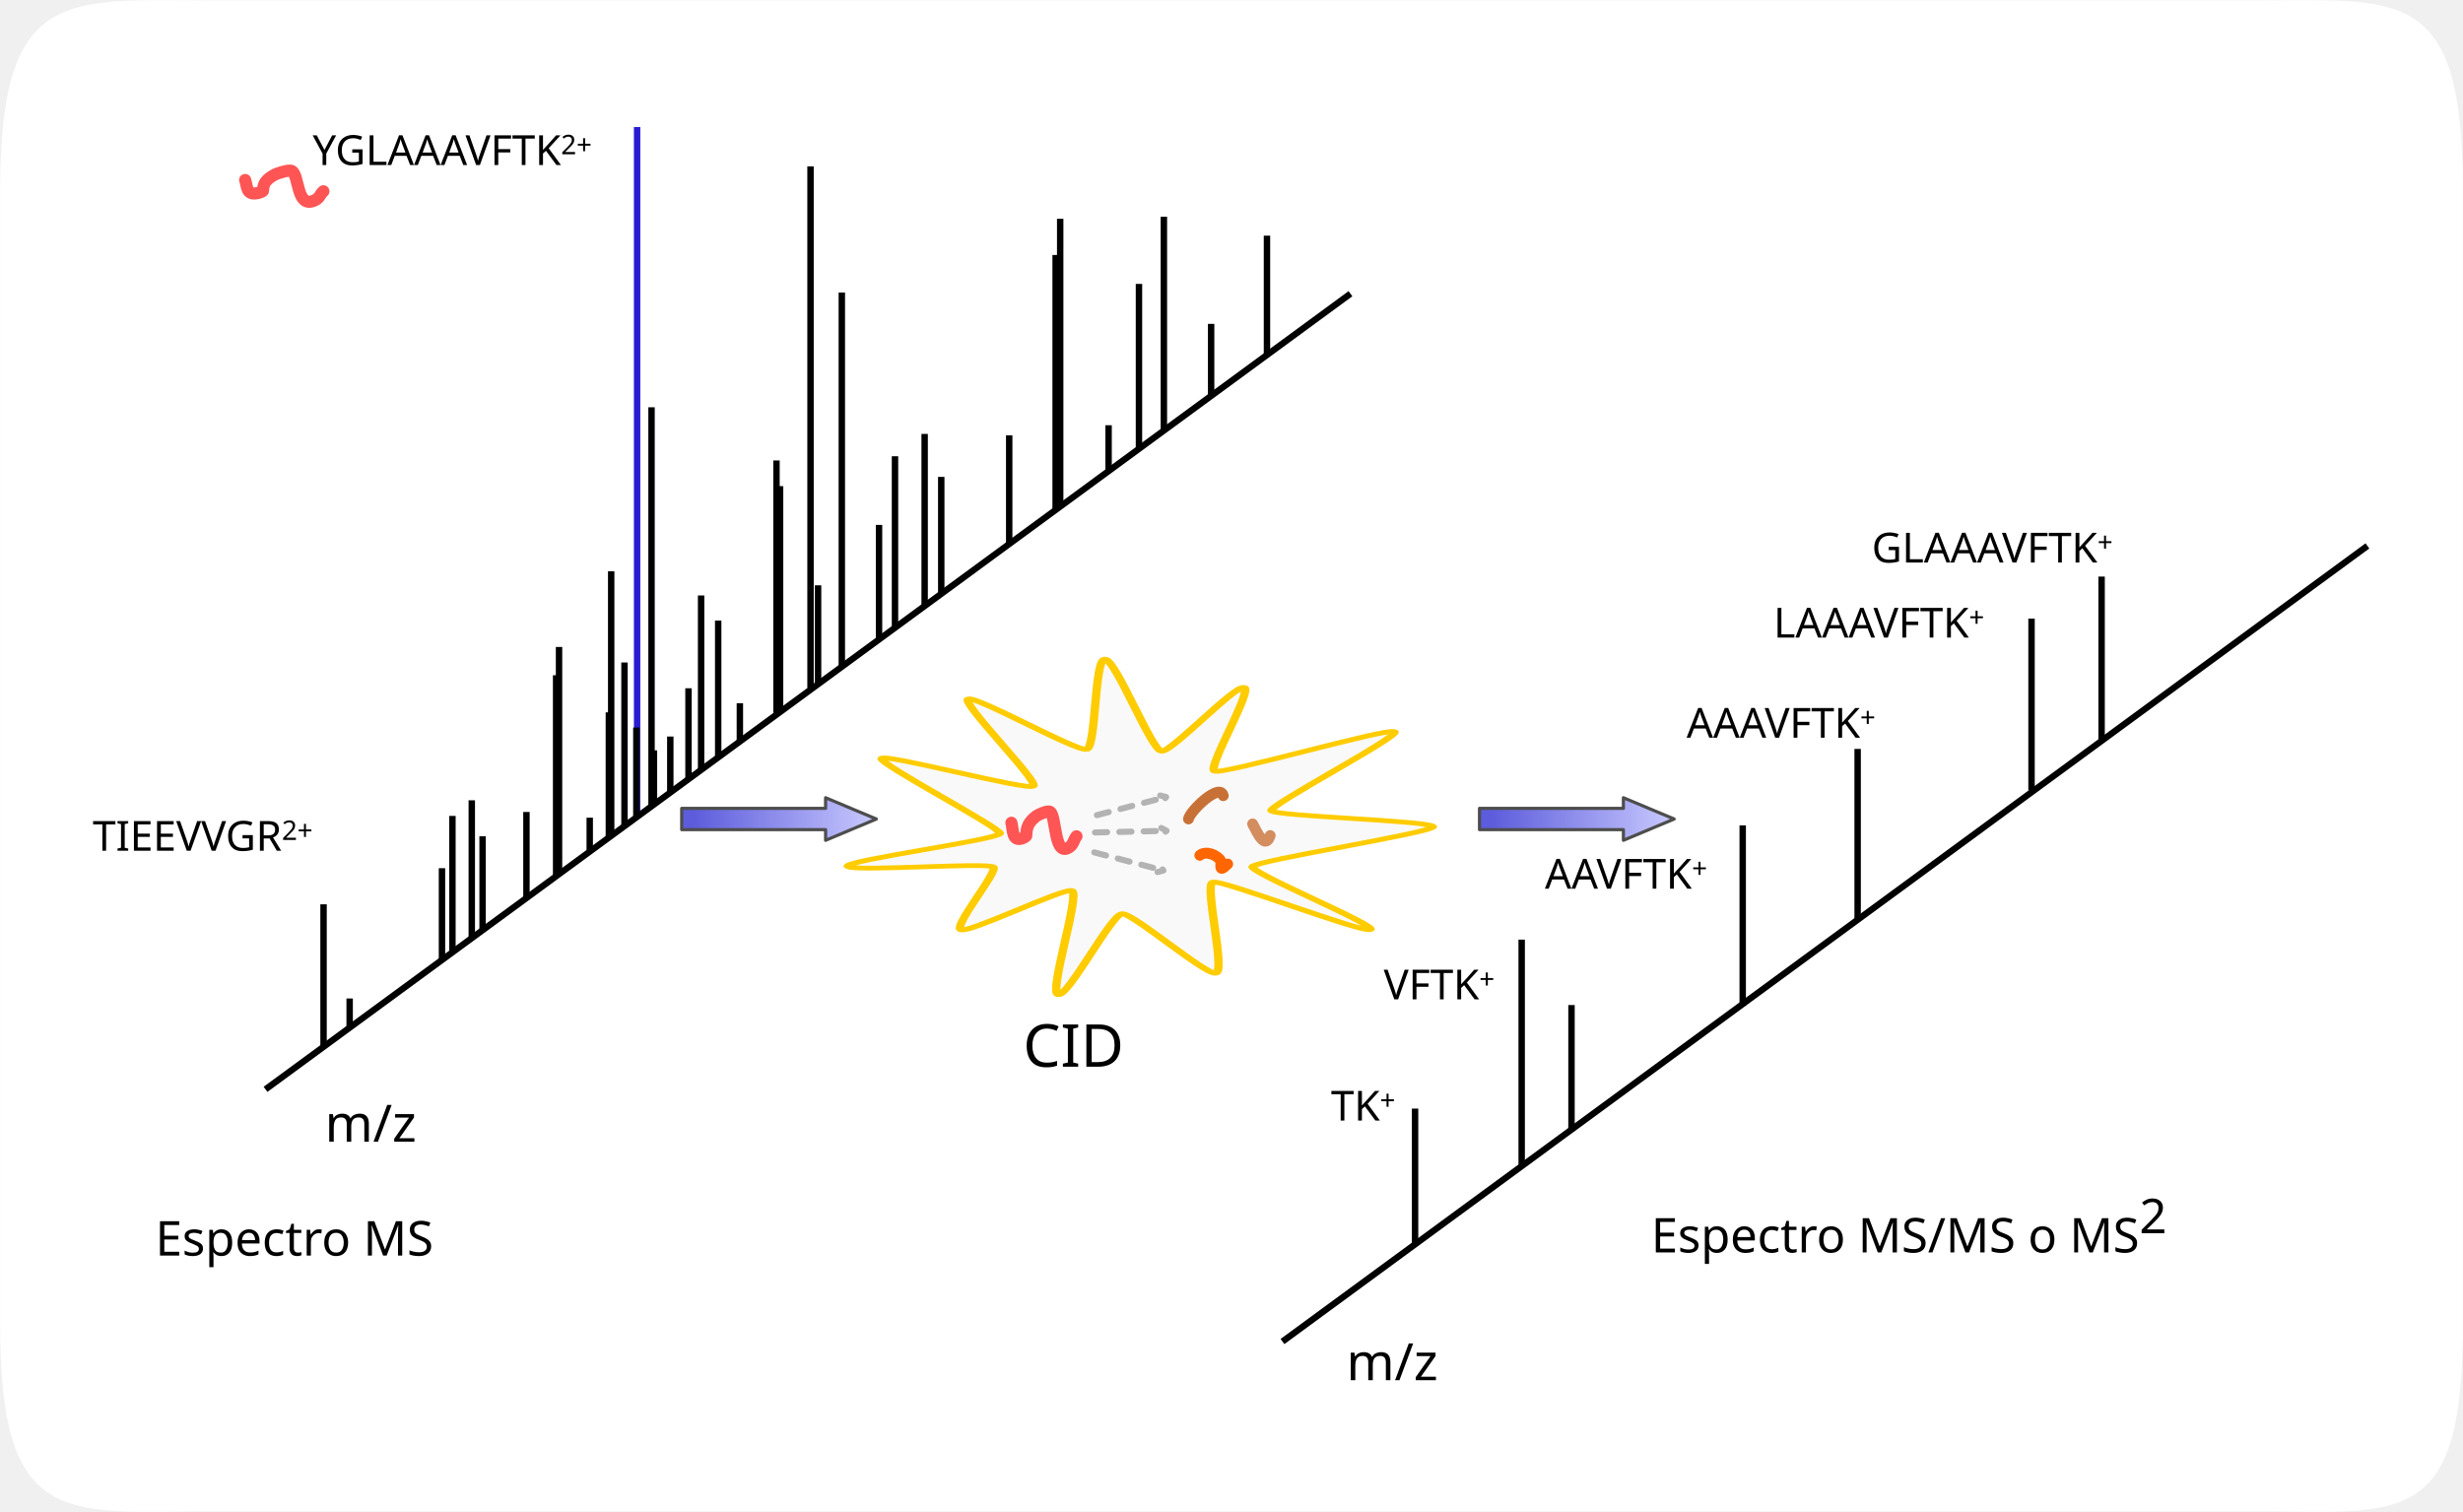
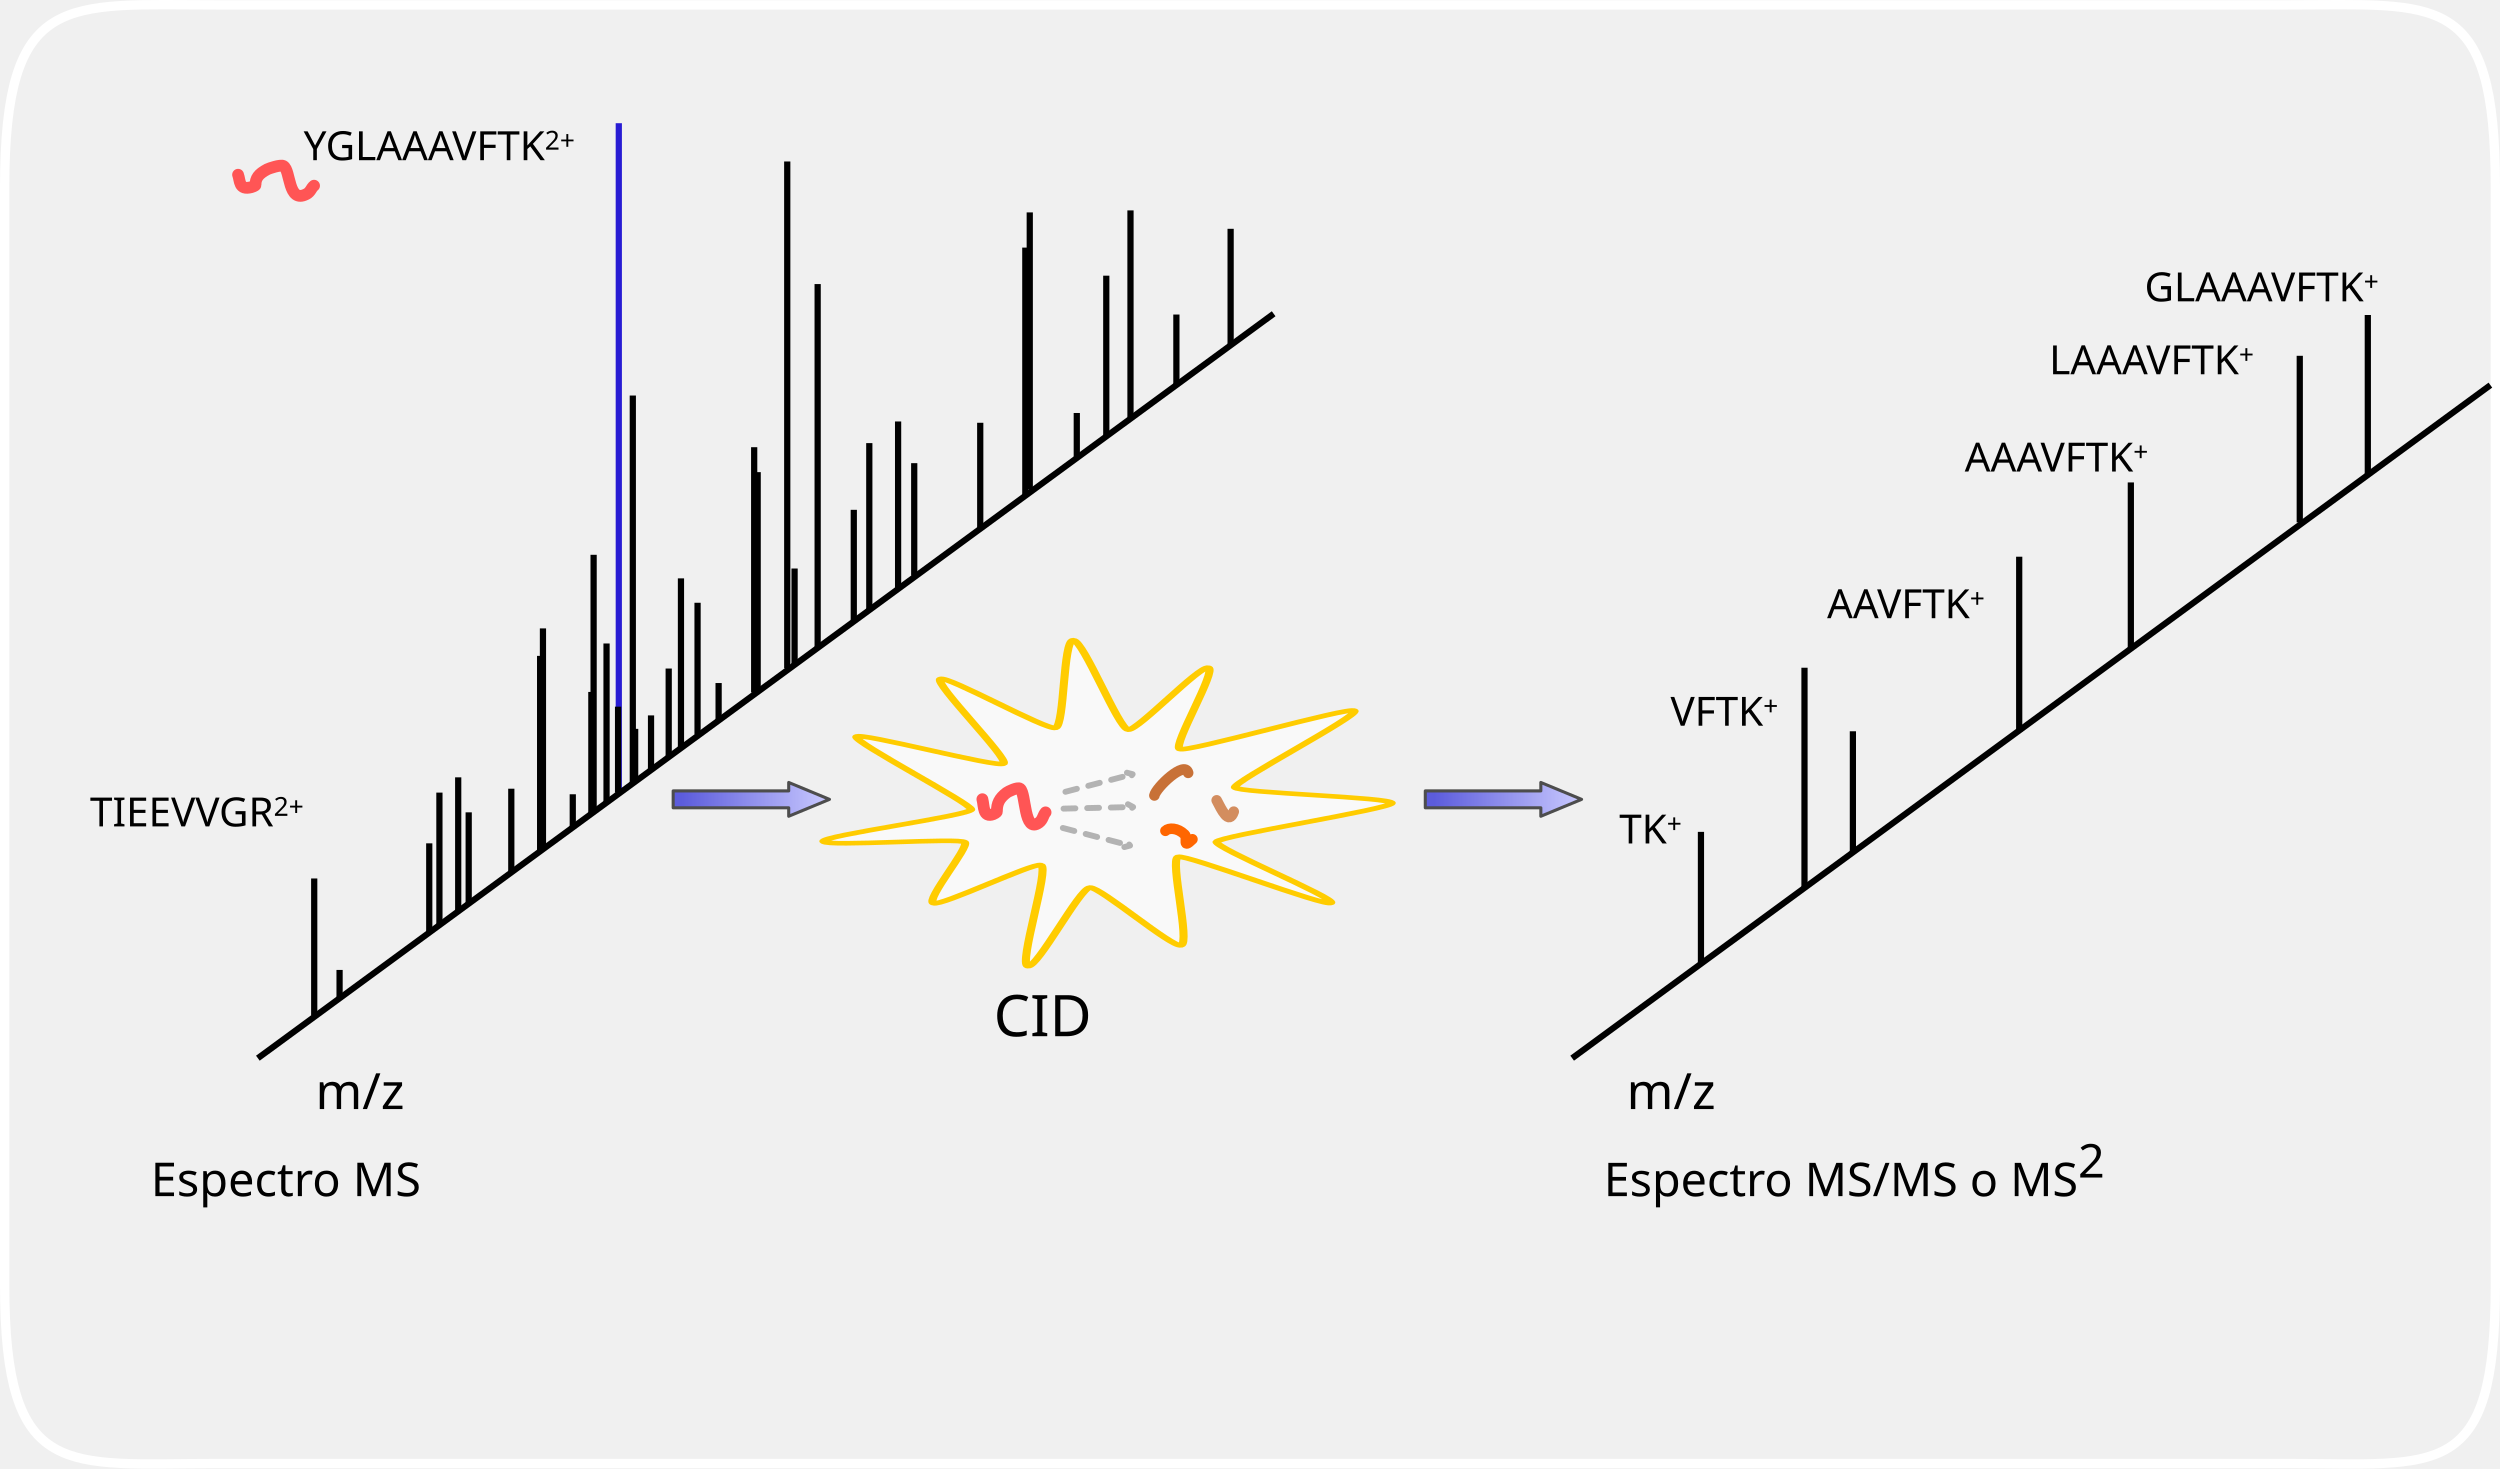
- <svg xmlns="http://www.w3.org/2000/svg" xmlns:xlink="http://www.w3.org/1999/xlink" version="1.1" id="svg4518" height="236.458" width="385.125">
+ <svg xmlns="http://www.w3.org/2000/svg" xmlns:xlink="http://www.w3.org/1999/xlink" version="1.1" id="svg4518" height="236.412" width="402.434">
  <defs id="defs4520">
    <linearGradient y2="482.435" x2="695.982" y1="482.435" x1="579.799" gradientTransform="matrix(1.771434,0,0,1.729166,-697.5996,-339.7945)" gradientUnits="userSpaceOnUse" id="linearGradient5960" xlink:href="#linearGradient4394-9" />
    <linearGradient id="linearGradient4394-9">
      <stop id="stop4396-8" offset="0" style="stop-color:#e0e0e0;stop-opacity:1;" />
      <stop id="stop4398-7" offset="1" style="stop-color:#fffbfb;stop-opacity:1;" />
    </linearGradient>
    <linearGradient xlink:href="#linearGradient4363" id="linearGradient10078" gradientUnits="userSpaceOnUse" gradientTransform="matrix(-0.1992811,-0.1034025,-0.1027998,0.1951975,553.4133,238.8968)" x1="192.358" y1="174.793" x2="251.516" y2="174.793" />
    <linearGradient id="linearGradient4363">
      <stop style="stop-color:#5c5cdc;stop-opacity:1;" offset="0" id="stop4365" />
      <stop style="stop-color:#cacaff;stop-opacity:1;" offset="1" id="stop4367" />
    </linearGradient>
    <clipPath clipPathUnits="userSpaceOnUse" id="clipPath5964">
      <rect style="fill:#ffffff;fill-opacity:1;stroke:#ffffff;stroke-width:0.985;stroke-linecap:square;stroke-linejoin:round;stroke-miterlimit:4;stroke-opacity:1;stroke-dasharray:none;stroke-dashoffset:0" id="rect5966" width="41.689" height="28.009" x="341.976" y="565.616" rx="4.71" ry="4.71" />
    </clipPath>
    <linearGradient xlink:href="#linearGradient4363" id="linearGradient5968" gradientUnits="userSpaceOnUse" gradientTransform="matrix(-0.2244997,-0.00221244,-0.00351977,0.2205844,404.351,540.3191)" x1="192.358" y1="174.793" x2="251.516" y2="174.793" />
    <linearGradient xlink:href="#linearGradient4363" id="linearGradient6529" gradientUnits="userSpaceOnUse" gradientTransform="matrix(-0.2244997,-0.00221244,-0.00351977,0.2205844,404.351,540.3191)" x1="192.358" y1="174.793" x2="251.516" y2="174.793" />
    <linearGradient xlink:href="#linearGradient4363" id="linearGradient6670" gradientUnits="userSpaceOnUse" gradientTransform="matrix(-0.2244997,-0.00221244,-0.00351977,0.2205844,404.351,540.3191)" x1="192.358" y1="174.793" x2="251.516" y2="174.793" />
    <linearGradient xlink:href="#linearGradient4363" id="linearGradient6672" gradientUnits="userSpaceOnUse" gradientTransform="matrix(-0.2244997,-0.00221244,-0.00351977,0.2205844,404.351,540.3191)" x1="192.358" y1="174.793" x2="251.516" y2="174.793" />
    <linearGradient xlink:href="#linearGradient4363-4" id="linearGradient5911" gradientUnits="userSpaceOnUse" gradientTransform="matrix(0.470342,0,0,0.4641396,261.651,253.3505)" x1="192.358" y1="174.793" x2="251.516" y2="174.793" />
    <linearGradient id="linearGradient4363-4">
      <stop style="stop-color:#5c5cdc;stop-opacity:1;" offset="0" id="stop4365-7" />
      <stop style="stop-color:#cacaff;stop-opacity:1;" offset="1" id="stop4367-0" />
    </linearGradient>
-     <linearGradient y2="174.793" x2="251.516" y1="174.793" x1="192.358" gradientTransform="matrix(0.4905888,0,0,0.1944018,238.418,507.3376)" gradientUnits="userSpaceOnUse" id="linearGradient4504" xlink:href="#linearGradient4363-4" />
-     <linearGradient xlink:href="#linearGradient4363-4" id="linearGradient5384" gradientUnits="userSpaceOnUse" gradientTransform="matrix(0.4905888,0,0,0.1944018,363.1685,507.3376)" x1="192.358" y1="174.793" x2="251.516" y2="174.793" />
+     <linearGradient xlink:href="#linearGradient4363-4" id="linearGradient5384" gradientUnits="userSpaceOnUse" gradientTransform="matrix(0.4054718,0,0,0.158743,377.3566,514.1817)" x1="192.358" y1="174.793" x2="251.516" y2="174.793" />
+     <linearGradient xlink:href="#linearGradient4363-4" id="linearGradient4617" gradientUnits="userSpaceOnUse" gradientTransform="matrix(0.4054718,0,0,0.158743,256.2848,514.1817)" x1="192.358" y1="174.793" x2="251.516" y2="174.793" />
  </defs>
-   <g id="layer1" transform="translate(-224.5312,-413.2283)">
-     <path style="fill:#ffffff;fill-opacity:1;stroke:#ffffff;stroke-width:1.5;stroke-linecap:square;stroke-linejoin:round;stroke-miterlimit:4;stroke-opacity:1;stroke-dashoffset:0" d="m 258.031,414.044 318.84,0 c 23.313,0 32.02,-2.395 32.02,29.381 l 0,176.623 c 0,31.776 -8.707,28.792 -32.02,28.792 l -318.84,0 c -23.313,0 -32.739,2.984 -32.739,-28.792 l 0,-176.623 c 0,-31.776 9.425,-29.381 32.739,-29.381 z" id="path5264-5" />
+   <g id="layer1" transform="translate(-224.5423,-413.2534)">
+     <path style="fill:#ffffff;fill-opacity:0.027;stroke:#ffffff;stroke-width:1.5;stroke-linecap:square;stroke-linejoin:round;stroke-miterlimit:4;stroke-opacity:1;stroke-dashoffset:0" d="m 259.51,414.044 333.249,0 c 24.367,0 33.467,-2.395 33.467,29.381 l 0,176.623 c 0,31.776 -9.1,28.792 -33.467,28.792 l -333.249,0 c -24.367,0 -34.218,2.984 -34.218,-28.792 l 0,-176.623 c 0,-31.776 9.851,-29.381 34.218,-29.381 z" id="path5264-5" />
    <path id="path6926-0" d="m 422.64,468.707 0,-18.622" style="fill:none;stroke:#000000;stroke-width:1.002;stroke-linecap:butt;stroke-linejoin:miter;stroke-miterlimit:4;stroke-opacity:1" />
    <path id="path6928-2" d="m 413.909,475.169 c 0,0 0,-11.286 0,-11.286" style="fill:none;stroke:#000000;stroke-width:1.002;stroke-linecap:butt;stroke-linejoin:miter;stroke-miterlimit:4;stroke-opacity:1" />
    <path id="path6930-7" d="m 402.624,483.337 0,-25.707" style="fill:none;stroke:#000000;stroke-width:1.002;stroke-linecap:butt;stroke-linejoin:miter;stroke-miterlimit:4;stroke-opacity:1" />
    <path id="path6932-6" d="m 390.307,492.026 c 0,0 0,-44.581 0,-44.581" style="fill:none;stroke:#000000;stroke-width:1.002;stroke-linecap:butt;stroke-linejoin:miter;stroke-miterlimit:4;stroke-opacity:1" />
    <path id="path6934-5" d="m 382.335,498.248 0,-16.939" style="fill:none;stroke:#000000;stroke-width:1.002;stroke-linecap:butt;stroke-linejoin:miter;stroke-miterlimit:4;stroke-opacity:1" />
    <path id="path6936-8" d="m 371.709,505.928 0,-18.118" style="fill:none;stroke:#000000;stroke-width:1.002;stroke-linecap:butt;stroke-linejoin:miter;stroke-miterlimit:4;stroke-opacity:1" />
    <path id="path6938-6" d="m 364.477,511.32 0,-26.737" style="fill:none;stroke:#000000;stroke-width:1.002;stroke-linecap:butt;stroke-linejoin:miter;stroke-miterlimit:4;stroke-opacity:1" />
    <path id="path6940-5" d="m 356.163,517.651 c 0,0 0,-58.671 0,-58.671" style="fill:none;stroke:#000000;stroke-width:1.002;stroke-linecap:butt;stroke-linejoin:miter;stroke-miterlimit:4;stroke-opacity:1" />
    <path id="path6942-8" d="m 351.268,520.832 0,-81.585" style="fill:none;stroke:#000000;stroke-width:1.002;stroke-linecap:butt;stroke-linejoin:miter;stroke-miterlimit:4;stroke-opacity:1" />
    <path id="path6944-8" d="m 346.507,524.755 c 0,0 0,-35.499 0,-35.499" style="fill:none;stroke:#000000;stroke-width:1.002;stroke-linecap:butt;stroke-linejoin:miter;stroke-miterlimit:4;stroke-opacity:1" />
    <path id="path6946-2" d="m 340.22,529.121 0,-5.917" style="fill:none;stroke:#000000;stroke-width:1.002;stroke-linecap:butt;stroke-linejoin:miter;stroke-miterlimit:4;stroke-opacity:1" />
    <path id="path6948-1" d="m 334.159,533.679 0,-27.323" style="fill:none;stroke:#000000;stroke-width:1.002;stroke-linecap:butt;stroke-linejoin:miter;stroke-miterlimit:4;stroke-opacity:1" />
    <path id="path6950-0" d="m 324.152,540.645 c 0,0 0,-107.558 0,-107.558" style="fill:none;stroke:#281cd3;stroke-width:1.002;stroke-linecap:butt;stroke-linejoin:miter;stroke-miterlimit:4;stroke-opacity:1" />
    <path id="path6952-3" d="m 326.408,539.541 c 0,0 0,-62.618 0,-62.618" style="fill:none;stroke:#000000;stroke-width:1.002;stroke-linecap:butt;stroke-linejoin:miter;stroke-miterlimit:4;stroke-opacity:1" />
    <path id="path6954-5" d="m 320.099,543.688 c 0,0 0,-41.123 0,-41.123" style="fill:none;stroke:#000000;stroke-width:1.002;stroke-linecap:butt;stroke-linejoin:miter;stroke-miterlimit:4;stroke-opacity:1" />
    <path id="path6956-6" d="m 324.034,540.868 c 0,0 0,-13.86 0,-13.86" style="fill:none;stroke:#000000;stroke-width:1.002;stroke-linecap:butt;stroke-linejoin:miter;stroke-miterlimit:4;stroke-opacity:1" />
    <path id="path6958-7" d="m 329.341,537.383 c 0,0 0,-8.965 0,-8.965" style="fill:none;stroke:#000000;stroke-width:1.002;stroke-linecap:butt;stroke-linejoin:miter;stroke-miterlimit:4;stroke-opacity:1" />
    <path id="path6960-1" d="m 336.831,531.463 0,-21.181" style="fill:none;stroke:#000000;stroke-width:1.002;stroke-linecap:butt;stroke-linejoin:miter;stroke-miterlimit:4;stroke-opacity:1" />
    <path id="path6962-1" d="m 345.945,524.72 c 0,0 0,-39.479 0,-39.479" style="fill:none;stroke:#000000;stroke-width:1.002;stroke-linecap:butt;stroke-linejoin:miter;stroke-miterlimit:4;stroke-opacity:1" />
    <path id="path6964-3" d="m 352.449,520.163 0,-15.394" style="fill:none;stroke:#000000;stroke-width:1.002;stroke-linecap:butt;stroke-linejoin:miter;stroke-miterlimit:4;stroke-opacity:1" />
    <path id="path6966-2" d="m 361.98,513.108 0,-17.787" style="fill:none;stroke:#000000;stroke-width:1.002;stroke-linecap:butt;stroke-linejoin:miter;stroke-miterlimit:4;stroke-opacity:1" />
    <path id="path6968-1" d="m 369.112,507.915 c 0,0 0,-26.818 0,-26.818" style="fill:none;stroke:#000000;stroke-width:1.002;stroke-linecap:butt;stroke-linejoin:miter;stroke-miterlimit:4;stroke-opacity:1" />
    <path id="path6970-2" d="m 389.592,493.058 c 0,0 0,-39.947 0,-39.947" style="fill:none;stroke:#000000;stroke-width:1.002;stroke-linecap:butt;stroke-linejoin:miter;stroke-miterlimit:4;stroke-opacity:1" />
    <path id="path6972-8" d="m 397.876,486.796 0,-7.062" style="fill:none;stroke:#000000;stroke-width:1.002;stroke-linecap:butt;stroke-linejoin:miter;stroke-miterlimit:4;stroke-opacity:1" />
    <path id="path6974-4" d="m 406.521,480.45 0,-33.328" style="fill:none;stroke:#000000;stroke-width:1.002;stroke-linecap:butt;stroke-linejoin:miter;stroke-miterlimit:4;stroke-opacity:1" />
    <path id="path6976-7" d="m 293.641,563.4 c 0,0 0,-14.395 0,-14.395" style="fill:none;stroke:#000000;stroke-width:1.002;stroke-linecap:butt;stroke-linejoin:miter;stroke-miterlimit:4;stroke-opacity:1" />
    <path id="path6978-0" d="m 298.301,560.025 c 0,0 0,-21.637 0,-21.637" style="fill:none;stroke:#000000;stroke-width:1.002;stroke-linecap:butt;stroke-linejoin:miter;stroke-miterlimit:4;stroke-opacity:1" />
    <path id="path6980-0" d="m 311.489,550.254 0,-31.421" style="fill:none;stroke:#000000;stroke-width:1.002;stroke-linecap:butt;stroke-linejoin:miter;stroke-miterlimit:4;stroke-opacity:1" />
    <path id="path6982-8" d="m 316.744,546.445 c 0,0 0,-5.336 0,-5.336" style="fill:none;stroke:#000000;stroke-width:1.002;stroke-linecap:butt;stroke-linejoin:miter;stroke-miterlimit:4;stroke-opacity:1" />
    <path id="path6984-5" d="m 322.179,542.34 0,-25.503" style="fill:none;stroke:#000000;stroke-width:1.002;stroke-linecap:butt;stroke-linejoin:miter;stroke-miterlimit:4;stroke-opacity:1" />
    <path id="path6986-8" d="m 332.186,535.075 c 0,0 0,-14.211 0,-14.211" style="fill:none;stroke:#000000;stroke-width:1.002;stroke-linecap:butt;stroke-linejoin:miter;stroke-miterlimit:4;stroke-opacity:1" />
    <path id="path6988-9" d="m 326.786,538.856 0,-8.277" style="fill:none;stroke:#000000;stroke-width:1.002;stroke-linecap:butt;stroke-linejoin:miter;stroke-miterlimit:4;stroke-opacity:1" />
    <path id="path6990-8" d="m 319.735,544.346 c 0,0 0,-19.712 0,-19.712" style="fill:none;stroke:#000000;stroke-width:1.002;stroke-linecap:butt;stroke-linejoin:miter;stroke-miterlimit:4;stroke-opacity:1" />
    <path id="path6992-7" d="m 311.944,549.979 c 0,0 0,-35.569 0,-35.569" style="fill:none;stroke:#000000;stroke-width:1.002;stroke-linecap:butt;stroke-linejoin:miter;stroke-miterlimit:4;stroke-opacity:1" />
    <path id="path6994-7" d="m 306.848,553.772 0,-13.557" style="fill:none;stroke:#000000;stroke-width:1.002;stroke-linecap:butt;stroke-linejoin:miter;stroke-miterlimit:4;stroke-opacity:1" />
    <path id="path6996-5" d="m 299.99,558.89 c 0,0 0,-14.874 0,-14.874" style="fill:none;stroke:#000000;stroke-width:1.002;stroke-linecap:butt;stroke-linejoin:miter;stroke-miterlimit:4;stroke-opacity:1" />
    <path id="path6998-6" d="m 295.277,562.252 c 0,0 0,-21.415 0,-21.415" style="fill:none;stroke:#000000;stroke-width:1.002;stroke-linecap:butt;stroke-linejoin:miter;stroke-miterlimit:4;stroke-opacity:1" />
    <path id="path7000-3" d="m 279.205,574.086 c 0,0 0,-4.698 0,-4.698" style="fill:none;stroke:#000000;stroke-width:1.002;stroke-linecap:butt;stroke-linejoin:miter;stroke-miterlimit:4;stroke-opacity:1" />
    <path id="path7002-0" d="m 275.123,576.735 c 0,0 0,-22.077 0,-22.077" style="fill:none;stroke:#000000;stroke-width:1.002;stroke-linecap:butt;stroke-linejoin:miter;stroke-miterlimit:4;stroke-opacity:1" />
-     <path style="fill:none;stroke:#000000;stroke-width:1px;stroke-linecap:butt;stroke-linejoin:miter;stroke-opacity:1" d="M 266.051,583.593 435.695,459.161" id="path5814" />
+     <path style="fill:none;stroke:#000000;stroke-width:1px;stroke-linecap:butt;stroke-linejoin:miter;stroke-opacity:1" d="M 266.051,583.593 429.566,463.758" id="path5814" />
    <text xml:space="preserve" style="font-size:10.233px;font-style:normal;font-variant:normal;font-weight:normal;font-stretch:normal;line-height:125%;letter-spacing:0px;word-spacing:0px;fill:#000000;fill-opacity:1;stroke:none;font-family:Verdana;-inkscape-font-specification:Verdana" x="275.292" y="591.861" id="text5822" transform="scale(1.000129,0.9998706)">
      <tspan id="tspan5824" x="275.292" y="591.861" style="font-size:8.054px">m/z</tspan>
    </text>
    <text xml:space="preserve" style="font-size:6.503px;font-style:normal;font-variant:normal;font-weight:normal;font-stretch:normal;line-height:125%;letter-spacing:0px;word-spacing:0px;fill:#000000;fill-opacity:1;stroke:none;font-family:Verdana;-inkscape-font-specification:Verdana" x="238.996" y="546.349" id="text5826" transform="scale(1.000129,0.9998706)">
      <tspan id="tspan5828" x="238.996" y="546.349">TIEEVVGR<tspan style="font-size:4.227px;baseline-shift:super" id="tspan5830">2+</tspan>
      </tspan>
    </text>
    <text id="text5834" y="439.096" x="273.386" style="font-size:6.503px;font-style:normal;font-variant:normal;font-weight:normal;font-stretch:normal;line-height:125%;letter-spacing:0px;word-spacing:0px;fill:#000000;fill-opacity:1;stroke:none;font-family:Verdana;-inkscape-font-specification:Verdana" xml:space="preserve" transform="scale(1.000129,0.9998706)">
      <tspan y="439.096" x="273.386" id="tspan5836">YGLAAAVFTK<tspan id="tspan5838" style="font-size:4.227px;baseline-shift:super">2+</tspan>
      </tspan>
    </text>
    <path style="fill:#f9f9f9;fill-opacity:1;stroke:#ffcc00;stroke-width:0.879;stroke-linecap:square;stroke-linejoin:round;stroke-miterlimit:4;stroke-opacity:1;stroke-dasharray:none;stroke-dashoffset:0" id="path5970" d="m 391,611.39 c -0.514,0.932 -15.712,-9.301 -16.619,-8.732 -0.907,0.568 1.369,16.386 0.338,16.824 -1.032,0.438 -8.754,-11.114 -9.887,-10.991 -1.133,0.123 -5.65,15.247 -6.732,14.962 -1.082,-0.286 2.401,-18.802 1.423,-19.235 -0.977,-0.433 -10.82,7.893 -11.679,7.24 -0.859,-0.653 3.9,-10.599 3.426,-11.567 -0.475,-0.968 -14.947,0.911 -15.347,-0.162 -0.4,-1.072 16.023,-4.932 16.029,-6.086 0.006,-1.155 -12.753,-12.812 -12.46,-13.825 0.293,-1.012 15.399,6.026 15.983,5.089 0.584,-0.937 -7.615,-15.308 -6.875,-16.065 0.74,-0.757 11.517,9.817 12.515,9.281 0.997,-0.536 0.773,-16.716 1.906,-16.673 1.133,0.043 4.906,16.914 5.968,17.029 1.062,0.115 7.752,-12.278 8.7,-11.796 0.948,0.482 -3.86,14.626 -3.136,15.452 0.723,0.826 18.493,-8.194 18.98,-7.242 0.488,0.952 -13.186,13.494 -12.971,14.555 0.215,1.061 17.158,1.855 17.014,2.991 -0.145,1.136 -18.723,6.228 -19.002,7.352 -0.279,1.124 12.941,10.667 12.427,11.599 z" transform="matrix(1.483885,0,0,0.8465542,-141.3798,41.00579)" />
    <text xml:space="preserve" style="font-size:9.261px;font-style:normal;font-variant:normal;font-weight:normal;font-stretch:normal;line-height:125%;letter-spacing:0px;word-spacing:0px;fill:#000000;fill-opacity:1;stroke:none;font-family:Verdana;-inkscape-font-specification:Verdana" x="384.454" y="580.134" id="text5972" transform="scale(1.000129,0.9998706)">
      <tspan id="tspan5974" x="384.454" y="580.134">CID</tspan>
    </text>
    <path style="fill:none;stroke:#ff5555;stroke-width:1.9;stroke-linecap:round;stroke-linejoin:round;stroke-miterlimit:4;stroke-opacity:1;stroke-dasharray:none" d="m 382.68,541.905 c 0.296,1.128 0.07,3.047 1.773,2.402 0.088,-0.033 0.56,-0.255 0.56,-0.424 0,-1.29 0.377,-2.122 1.586,-3.038 0.207,-0.157 1.753,-0.934 2.146,-0.636 0.999,0.756 0.564,7.345 3.079,5.44 0.598,-0.453 0.617,-1.16 1.026,-1.625" id="path6658" />
    <path style="fill:none;stroke:#c87137;stroke-width:1.703;stroke-linecap:round;stroke-linejoin:round;stroke-miterlimit:4;stroke-opacity:1;stroke-dasharray:none" d="m 410.368,541.302 c 0.237,-1.23 4.895,-5.744 5.434,-3.638" id="path6664" />
    <path style="fill:none;stroke:#ff6600;stroke-width:1.703;stroke-linecap:round;stroke-linejoin:round;stroke-miterlimit:4;stroke-opacity:1;stroke-dasharray:none" d="m 412.145,546.992 c 0.535,-0.518 1.944,-0.527 3.105,0.606 0.543,0.53 -0.488,2.447 1.242,0.758" id="path6666" />
    <path style="fill:none;stroke:#d38d5f;stroke-width:1.703;stroke-linecap:round;stroke-linejoin:round;stroke-miterlimit:4;stroke-opacity:1;stroke-dasharray:none" d="m 420.396,542.085 c 0.731,1.389 1.962,4.115 2.745,1.822" id="path6672" />
    <path style="fill:none;stroke:#b3b3b3;stroke-width:0.951;stroke-linecap:round;stroke-linejoin:round;stroke-miterlimit:4;stroke-opacity:1;stroke-dasharray:1.902, 1.902;stroke-dashoffset:0" d="m 396.05,540.71 10.825,-2.831 -0.926,-0.242 0.92,0.241 -0.506,0.639" id="path6691" />
    <path id="path6695" d="m 395.747,543.42 11.203,-0.258 -0.841,-0.449 0.836,0.446 -0.646,0.504" style="fill:none;stroke:#b3b3b3;stroke-width:0.951;stroke-linecap:round;stroke-linejoin:round;stroke-miterlimit:4;stroke-opacity:1;stroke-dasharray:1.902, 1.902;stroke-dashoffset:0" />
    <path id="path6699" d="m 395.632,546.535 10.825,2.831 -0.926,0.242 0.92,-0.241 -0.506,-0.639" style="fill:none;stroke:#b3b3b3;stroke-width:0.951;stroke-linecap:round;stroke-linejoin:round;stroke-miterlimit:4;stroke-opacity:1;stroke-dasharray:1.902, 1.902;stroke-dashoffset:0" />
    <path id="path6501" d="m 262.865,441.383 c 0.356,0.939 0.084,2.536 2.132,1.999 0.106,-0.028 0.673,-0.212 0.673,-0.353 0,-1.074 0.453,-1.766 1.908,-2.529 0.249,-0.131 2.108,-0.777 2.581,-0.529 1.201,0.629 0.678,6.113 3.703,4.528 0.719,-0.377 0.742,-0.965 1.234,-1.352" style="fill:none;stroke:#ff5555;stroke-width:1.9;stroke-linecap:round;stroke-linejoin:round;stroke-miterlimit:4;stroke-opacity:1;stroke-dasharray:none" />
-     <path id="path5818" d="M 425.065,623.035 594.71,498.603" style="fill:none;stroke:#000000;stroke-width:1px;stroke-linecap:butt;stroke-linejoin:miter;stroke-opacity:1" />
-     <path style="fill:none;stroke:#000000;stroke-width:1.002;stroke-linecap:butt;stroke-linejoin:miter;stroke-miterlimit:4;stroke-opacity:1" d="m 553.146,529.109 0,-25.707" id="path6503" />
-     <path style="fill:none;stroke:#000000;stroke-width:1.002;stroke-linecap:butt;stroke-linejoin:miter;stroke-miterlimit:4;stroke-opacity:1" d="m 514.999,557.091 0,-26.737" id="path6505" />
-     <path style="fill:none;stroke:#000000;stroke-width:1.002;stroke-linecap:butt;stroke-linejoin:miter;stroke-miterlimit:4;stroke-opacity:1" d="m 497.029,570.527 0,-28.214" id="path6507" />
-     <path style="fill:none;stroke:#000000;stroke-width:1.002;stroke-linecap:butt;stroke-linejoin:miter;stroke-miterlimit:4;stroke-opacity:1" d="m 542.191,536.792 c 0,0 0,-26.818 0,-26.818" id="path6509" />
-     <path style="fill:none;stroke:#000000;stroke-width:1.002;stroke-linecap:butt;stroke-linejoin:miter;stroke-miterlimit:4;stroke-opacity:1" d="m 470.257,590.118 c 0,0 0,-19.712 0,-19.712" id="path6511" />
-     <path style="fill:none;stroke:#000000;stroke-width:1.002;stroke-linecap:butt;stroke-linejoin:miter;stroke-miterlimit:4;stroke-opacity:1" d="m 462.466,595.751 c 0,0 0,-35.569 0,-35.569" id="path6513" />
-     <path style="fill:none;stroke:#000000;stroke-width:1.002;stroke-linecap:butt;stroke-linejoin:miter;stroke-miterlimit:4;stroke-opacity:1" d="m 445.799,608.024 c 0,0 0,-21.415 0,-21.415" id="path6515" />
-     <text xml:space="preserve" style="font-size:6.503px;font-style:normal;font-variant:normal;font-weight:normal;font-stretch:normal;line-height:125%;letter-spacing:0px;word-spacing:0px;fill:#000000;fill-opacity:1;stroke:none;font-family:Verdana;-inkscape-font-specification:Verdana" x="517.146" y="501.265" id="text6531" transform="scale(1.000129,0.9998706)">
-       <tspan id="tspan6533" x="517.146" y="501.265">GLAAAVFTK<tspan style="font-size:4.227px;baseline-shift:super" id="tspan6535">+</tspan>
+     <text id="text6563" y="591.861" x="486.326" style="font-size:10.233px;font-style:normal;font-variant:normal;font-weight:normal;font-stretch:normal;line-height:125%;letter-spacing:0px;word-spacing:0px;fill:#000000;fill-opacity:1;stroke:none;font-family:Verdana;-inkscape-font-specification:Verdana" xml:space="preserve" transform="scale(1.000129,0.9998705)">
+       <tspan y="591.861" x="486.326" id="tspan6565" style="font-size:8.054px">m/z</tspan>
+     </text>
+     <path id="path5818" d="M 477.618,583.593 625.428,475.249" style="fill:none;stroke:#000000;stroke-width:1px;stroke-linecap:butt;stroke-linejoin:miter;stroke-opacity:1" />
+     <path style="fill:none;stroke:#000000;stroke-width:1.002;stroke-linecap:butt;stroke-linejoin:miter;stroke-miterlimit:4;stroke-opacity:1" d="m 605.698,489.667 0,-25.707" id="path6503" />
+     <path style="fill:none;stroke:#000000;stroke-width:1.002;stroke-linecap:butt;stroke-linejoin:miter;stroke-miterlimit:4;stroke-opacity:1" d="m 567.551,517.649 0,-26.737" id="path6505" />
+     <path style="fill:none;stroke:#000000;stroke-width:1.002;stroke-linecap:butt;stroke-linejoin:miter;stroke-miterlimit:4;stroke-opacity:1" d="m 549.581,531.084 0,-28.214" id="path6507" />
+     <path style="fill:none;stroke:#000000;stroke-width:1.002;stroke-linecap:butt;stroke-linejoin:miter;stroke-miterlimit:4;stroke-opacity:1" d="m 594.744,497.35 c 0,0 0,-26.818 0,-26.818" id="path6509" />
+     <path style="fill:none;stroke:#000000;stroke-width:1.002;stroke-linecap:butt;stroke-linejoin:miter;stroke-miterlimit:4;stroke-opacity:1" d="m 522.809,550.676 c 0,0 0,-19.712 0,-19.712" id="path6511" />
+     <path style="fill:none;stroke:#000000;stroke-width:1.002;stroke-linecap:butt;stroke-linejoin:miter;stroke-miterlimit:4;stroke-opacity:1" d="m 515.018,556.309 c 0,0 0,-35.569 0,-35.569" id="path6513" />
+     <path style="fill:none;stroke:#000000;stroke-width:1.002;stroke-linecap:butt;stroke-linejoin:miter;stroke-miterlimit:4;stroke-opacity:1" d="m 498.351,568.581 c 0,0 0,-21.415 0,-21.415" id="path6515" />
+     <text xml:space="preserve" style="font-size:6.503px;font-style:normal;font-variant:normal;font-weight:normal;font-stretch:normal;line-height:125%;letter-spacing:0px;word-spacing:0px;fill:#000000;fill-opacity:1;stroke:none;font-family:Verdana;-inkscape-font-specification:Verdana" x="569.691" y="461.817" id="text6531" transform="scale(1.000129,0.9998705)">
+       <tspan id="tspan6533" x="569.691" y="461.817">GLAAAVFTK<tspan style="font-size:4.227px;baseline-shift:super" id="tspan6535">+</tspan>
      </tspan>
    </text>
-     <text id="text6545" y="513.011" x="501.793" style="font-size:6.503px;font-style:normal;font-variant:normal;font-weight:normal;font-stretch:normal;line-height:125%;letter-spacing:0px;word-spacing:0px;fill:#000000;fill-opacity:1;stroke:none;font-family:Verdana;-inkscape-font-specification:Verdana" xml:space="preserve" transform="scale(1.000129,0.9998706)">
-       <tspan y="513.011" x="501.793" id="tspan6547">LAAAVFTK<tspan id="tspan6549" style="font-size:4.227px;baseline-shift:super">+</tspan>
+     <text id="text6545" y="473.564" x="554.338" style="font-size:6.503px;font-style:normal;font-variant:normal;font-weight:normal;font-stretch:normal;line-height:125%;letter-spacing:0px;word-spacing:0px;fill:#000000;fill-opacity:1;stroke:none;font-family:Verdana;-inkscape-font-specification:Verdana" xml:space="preserve" transform="scale(1.000129,0.9998705)">
+       <tspan y="473.564" x="554.338" id="tspan6547">LAAAVFTK<tspan id="tspan6549" style="font-size:4.227px;baseline-shift:super">+</tspan>
      </tspan>
    </text>
-     <text xml:space="preserve" style="font-size:6.503px;font-style:normal;font-variant:normal;font-weight:normal;font-stretch:normal;line-height:125%;letter-spacing:0px;word-spacing:0px;fill:#000000;fill-opacity:1;stroke:none;font-family:Verdana;-inkscape-font-specification:Verdana" x="488.191" y="528.674" id="text6551" transform="scale(1.000129,0.9998706)">
-       <tspan id="tspan6553" x="488.191" y="528.674">AAAVFTK<tspan style="font-size:4.227px;baseline-shift:super" id="tspan6555">+</tspan>
+     <text xml:space="preserve" style="font-size:6.503px;font-style:normal;font-variant:normal;font-weight:normal;font-stretch:normal;line-height:125%;letter-spacing:0px;word-spacing:0px;fill:#000000;fill-opacity:1;stroke:none;font-family:Verdana;-inkscape-font-specification:Verdana" x="540.737" y="489.226" id="text6551" transform="scale(1.000129,0.9998705)">
+       <tspan id="tspan6553" x="540.737" y="489.226">AAAVFTK<tspan style="font-size:4.227px;baseline-shift:super" id="tspan6555">+</tspan>
      </tspan>
    </text>
-     <text id="text6557" y="552.281" x="466.041" style="font-size:6.503px;font-style:normal;font-variant:normal;font-weight:normal;font-stretch:normal;line-height:125%;letter-spacing:0px;word-spacing:0px;fill:#000000;fill-opacity:1;stroke:none;font-family:Verdana;-inkscape-font-specification:Verdana" xml:space="preserve" transform="scale(1.000129,0.9998706)">
-       <tspan y="552.281" x="466.041" id="tspan6559">AAVFTK<tspan id="tspan6561" style="font-size:4.227px;baseline-shift:super">+</tspan>
+     <text id="text6557" y="512.833" x="518.587" style="font-size:6.503px;font-style:normal;font-variant:normal;font-weight:normal;font-stretch:normal;line-height:125%;letter-spacing:0px;word-spacing:0px;fill:#000000;fill-opacity:1;stroke:none;font-family:Verdana;-inkscape-font-specification:Verdana" xml:space="preserve" transform="scale(1.000129,0.9998705)">
+       <tspan y="512.833" x="518.587" id="tspan6559">AAVFTK<tspan id="tspan6561" style="font-size:4.227px;baseline-shift:super">+</tspan>
      </tspan>
    </text>
-     <text id="text6563" y="629.166" x="435.005" style="font-size:10.233px;font-style:normal;font-variant:normal;font-weight:normal;font-stretch:normal;line-height:125%;letter-spacing:0px;word-spacing:0px;fill:#000000;fill-opacity:1;stroke:none;font-family:Verdana;-inkscape-font-specification:Verdana" xml:space="preserve" transform="scale(1.000129,0.9998706)">
-       <tspan y="629.166" x="435.005" id="tspan6565" style="font-size:8.054px">m/z</tspan>
-     </text>
-     <text xml:space="preserve" style="font-size:6.503px;font-style:normal;font-variant:normal;font-weight:normal;font-stretch:normal;line-height:125%;letter-spacing:0px;word-spacing:0px;fill:#000000;fill-opacity:1;stroke:none;font-family:Verdana;-inkscape-font-specification:Verdana" x="440.837" y="569.592" id="text6567" transform="scale(1.000129,0.9998706)">
-       <tspan id="tspan6569" x="440.837" y="569.592">VFTK<tspan style="font-size:4.227px;baseline-shift:super" id="tspan6571">+</tspan>
+     <text xml:space="preserve" style="font-size:6.503px;font-style:normal;font-variant:normal;font-weight:normal;font-stretch:normal;line-height:125%;letter-spacing:0px;word-spacing:0px;fill:#000000;fill-opacity:1;stroke:none;font-family:Verdana;-inkscape-font-specification:Verdana" x="493.382" y="530.145" id="text6567" transform="scale(1.000129,0.9998705)">
+       <tspan id="tspan6569" x="493.382" y="530.145">VFTK<tspan style="font-size:4.227px;baseline-shift:super" id="tspan6571">+</tspan>
      </tspan>
    </text>
-     <text id="text6573" y="588.552" x="432.593" style="font-size:6.503px;font-style:normal;font-variant:normal;font-weight:normal;font-stretch:normal;line-height:125%;letter-spacing:0px;word-spacing:0px;fill:#000000;fill-opacity:1;stroke:none;font-family:Verdana;-inkscape-font-specification:Verdana" xml:space="preserve" transform="scale(1.000129,0.9998706)">
-       <tspan y="588.552" x="432.593" id="tspan6575">TK<tspan id="tspan6577" style="font-size:4.227px;baseline-shift:super">+</tspan>
+     <text id="text6573" y="549.104" x="485.139" style="font-size:6.503px;font-style:normal;font-variant:normal;font-weight:normal;font-stretch:normal;line-height:125%;letter-spacing:0px;word-spacing:0px;fill:#000000;fill-opacity:1;stroke:none;font-family:Verdana;-inkscape-font-specification:Verdana" xml:space="preserve" transform="scale(1.000129,0.9998705)">
+       <tspan y="549.104" x="485.139" id="tspan6575">TK<tspan id="tspan6577" style="font-size:4.227px;baseline-shift:super">+</tspan>
      </tspan>
    </text>
-     <text xml:space="preserve" style="font-size:7.537px;font-style:normal;font-variant:normal;font-weight:normal;font-stretch:normal;line-height:125%;letter-spacing:0px;word-spacing:0px;fill:#000000;fill-opacity:1;stroke:none;font-family:Verdana;-inkscape-font-specification:Verdana" x="248.785" y="609.671" id="text6712" transform="scale(1.000129,0.9998705)">
-       <tspan id="tspan6714" x="248.785" y="609.671">Espectro MS</tspan>
+     <text xml:space="preserve" style="font-size:7.537px;font-style:normal;font-variant:normal;font-weight:normal;font-stretch:normal;line-height:125%;letter-spacing:0px;word-spacing:0px;fill:#000000;fill-opacity:1;stroke:none;font-family:Verdana;-inkscape-font-specification:Verdana" x="248.785" y="605.879" id="text6712" transform="scale(1.000129,0.9998705)">
+       <tspan id="tspan6714" x="248.785" y="605.879">Espectro MS</tspan>
    </text>
-     <text id="text6716" y="609.179" x="482.644" style="font-size:9.983px;font-style:normal;font-variant:normal;font-weight:normal;font-stretch:normal;line-height:125%;letter-spacing:0px;word-spacing:0px;fill:#000000;fill-opacity:1;stroke:none;font-family:Verdana;-inkscape-font-specification:Verdana" xml:space="preserve" transform="scale(1.000129,0.9998706)">
-       <tspan y="609.179" x="482.644" id="tspan6718" style="font-size:7.5px">Espectro MS/MS o MS<tspan style="font-size:7.5px;baseline-shift:super" id="tspan6720">2 </tspan>
+     <text id="text6716" y="605.886" x="482.644" style="font-size:9.983px;font-style:normal;font-variant:normal;font-weight:normal;font-stretch:normal;line-height:125%;letter-spacing:0px;word-spacing:0px;fill:#000000;fill-opacity:1;stroke:none;font-family:Verdana;-inkscape-font-specification:Verdana" xml:space="preserve" transform="scale(1.000129,0.9998705)">
+       <tspan y="605.886" x="482.644" id="tspan6718" style="font-size:7.5px">Espectro MS/MS o MS<tspan style="font-size:7.5px;baseline-shift:super" id="tspan6720">2 </tspan>
      </tspan>
-       <tspan y="621.659" x="482.644" id="tspan6722" />
+       <tspan y="615.261" x="482.644" id="tspan6722" />
    </text>
-     <path style="fill:url(#linearGradient4504);fill-opacity:1;stroke:#4d4d4d;stroke-width:0.496;stroke-linecap:round;stroke-linejoin:round;stroke-miterlimit:4;stroke-opacity:1;stroke-dasharray:none" d="m 331.122,539.651 22.502,0 0,-1.666 7.94,3.332 -7.94,3.332 0,-1.666 -22.502,0 0,-3.332" id="path4359" />
-     <path id="path5382" d="m 455.872,539.651 22.502,0 0,-1.666 7.94,3.332 -7.94,3.332 0,-1.666 -22.502,0 0,-3.332" style="fill:url(#linearGradient5384);fill-opacity:1;stroke:#4d4d4d;stroke-width:0.496;stroke-linecap:round;stroke-linejoin:round;stroke-miterlimit:4;stroke-opacity:1;stroke-dasharray:none" />
+     <path id="path5382" d="m 453.976,540.568 18.598,0 0,-1.36 6.562,2.721 -6.562,2.721 0,-1.36 -18.598,0 0,-2.721" style="fill:url(#linearGradient5384);fill-opacity:1;stroke:#4d4d4d;stroke-width:0.496;stroke-linecap:round;stroke-linejoin:round;stroke-miterlimit:4;stroke-opacity:1;stroke-dasharray:none" />
+     <path style="fill:url(#linearGradient4617);fill-opacity:1;stroke:#4d4d4d;stroke-width:0.496;stroke-linecap:round;stroke-linejoin:round;stroke-miterlimit:4;stroke-opacity:1;stroke-dasharray:none" d="m 332.905,540.568 18.598,0 0,-1.36 6.562,2.721 -6.562,2.721 0,-1.36 -18.598,0 0,-2.721" id="path4615" />
  </g>
</svg>
